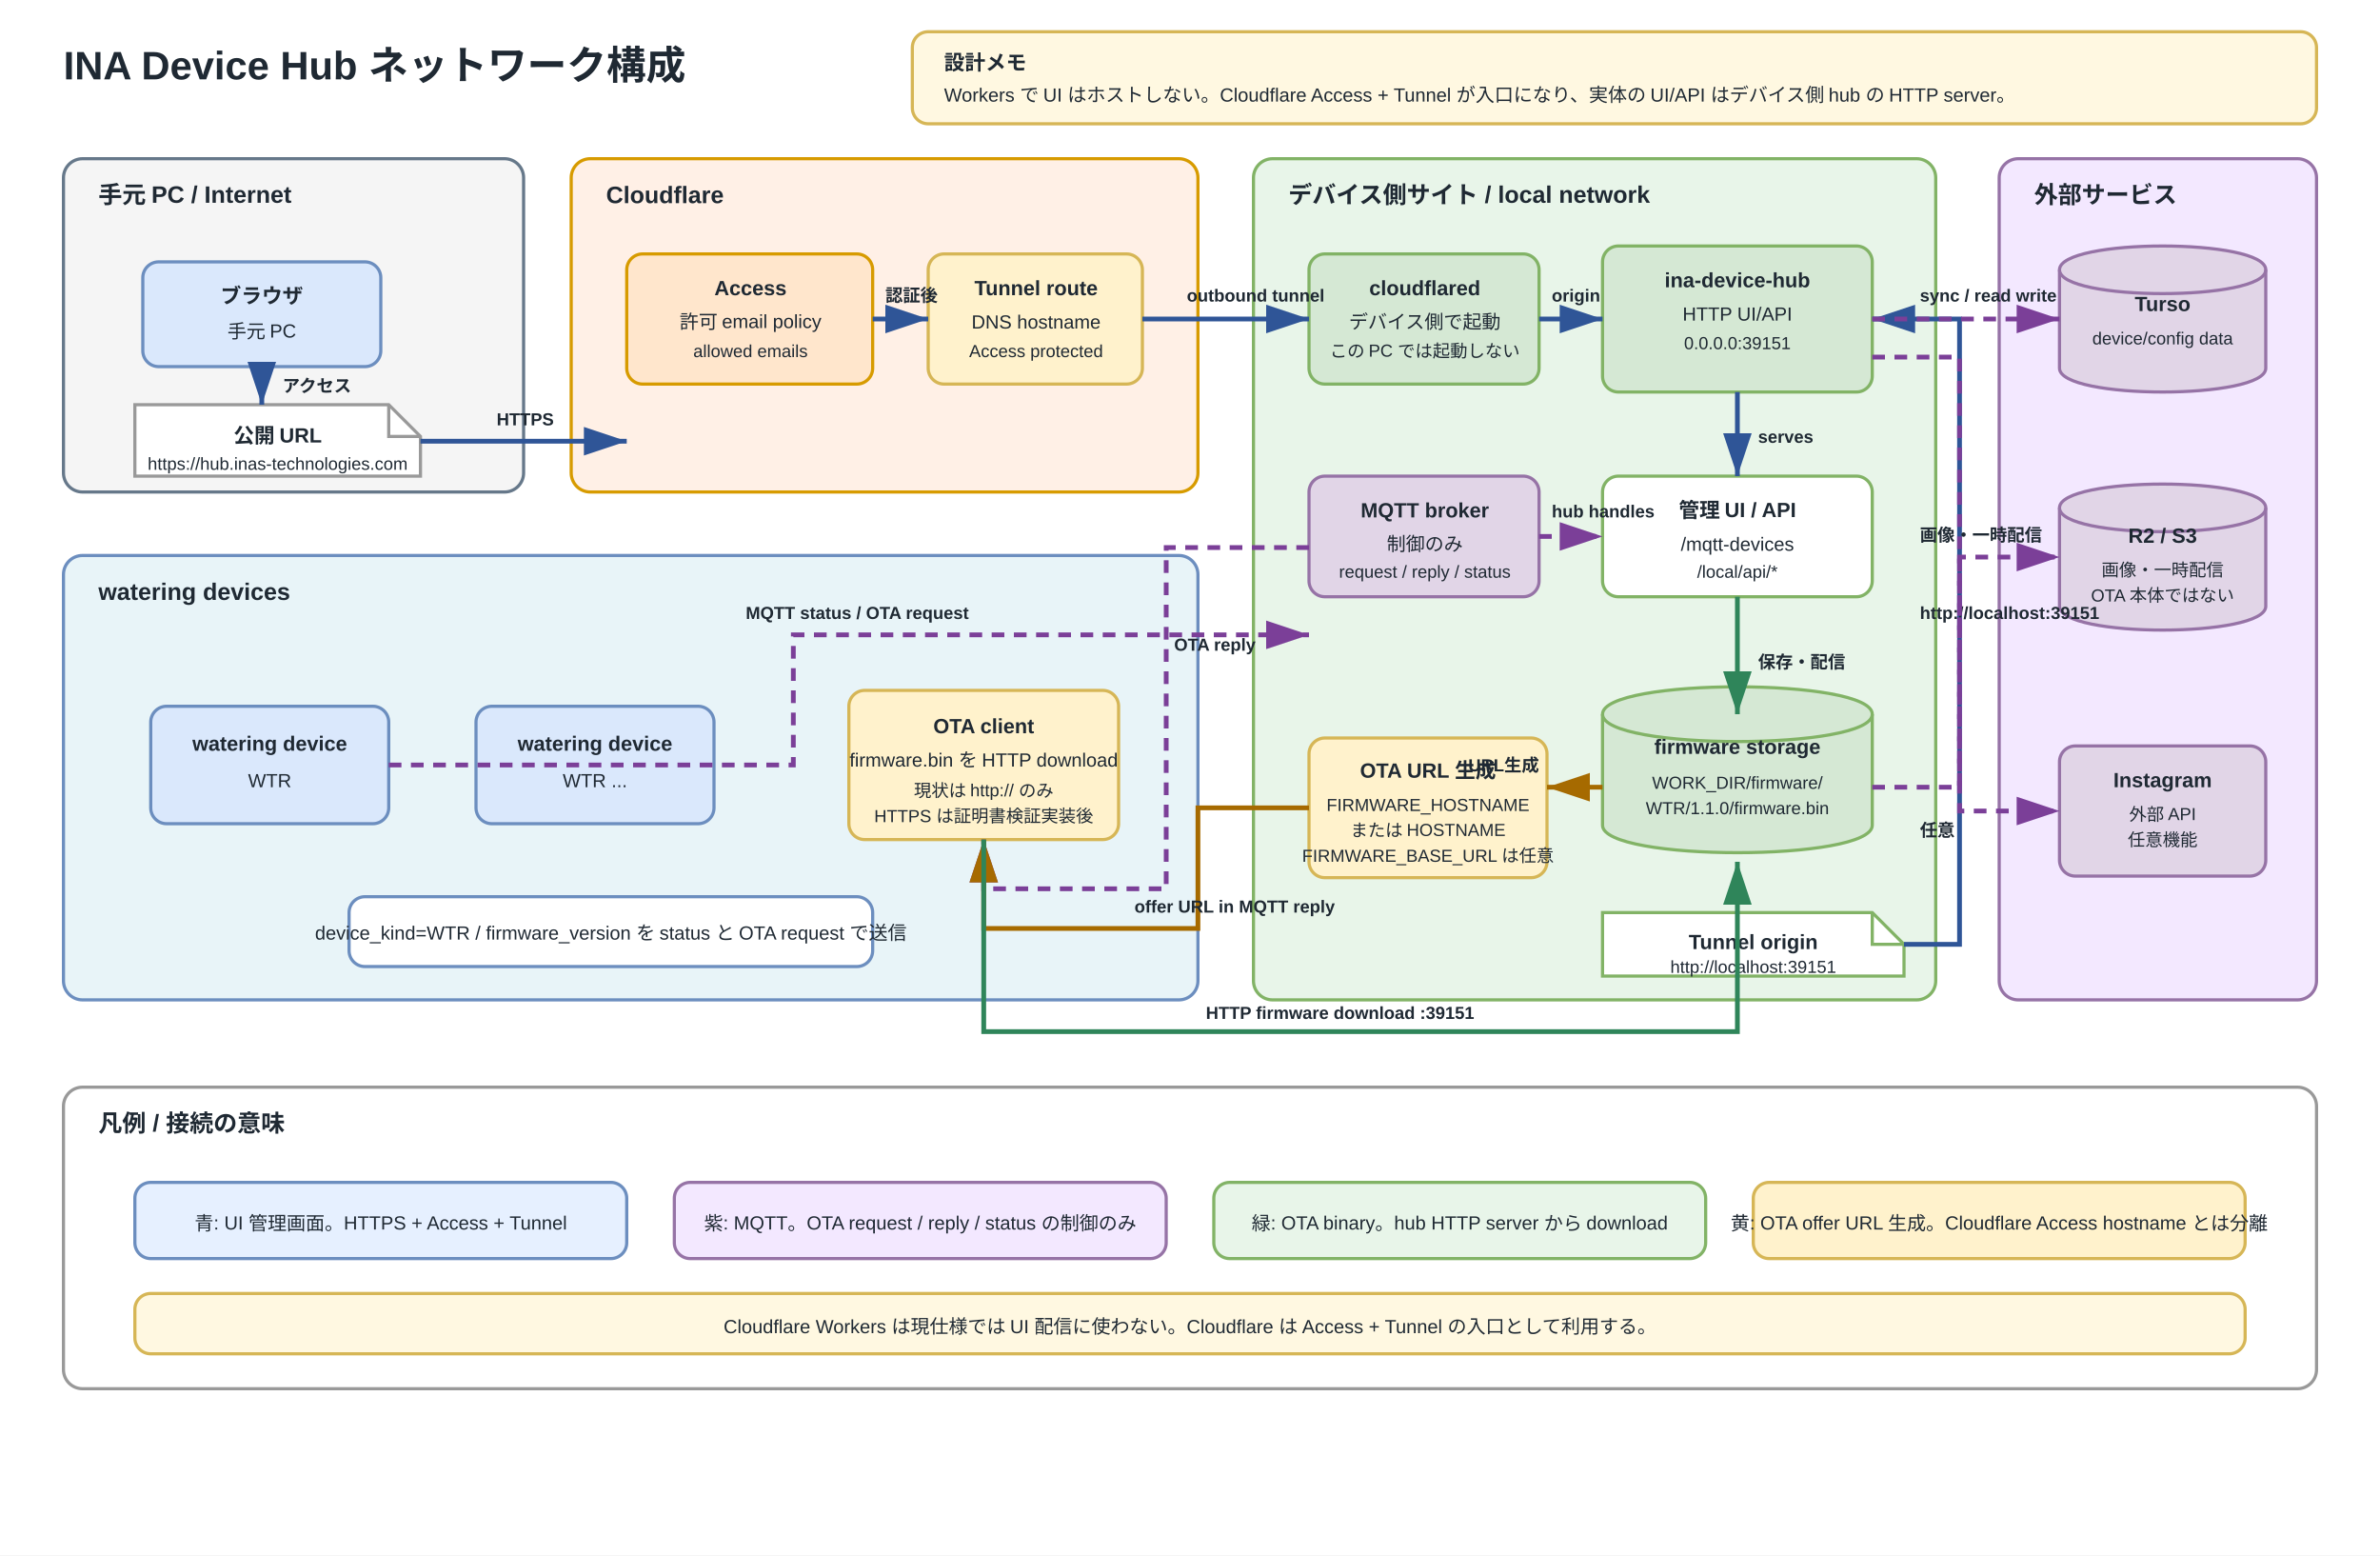
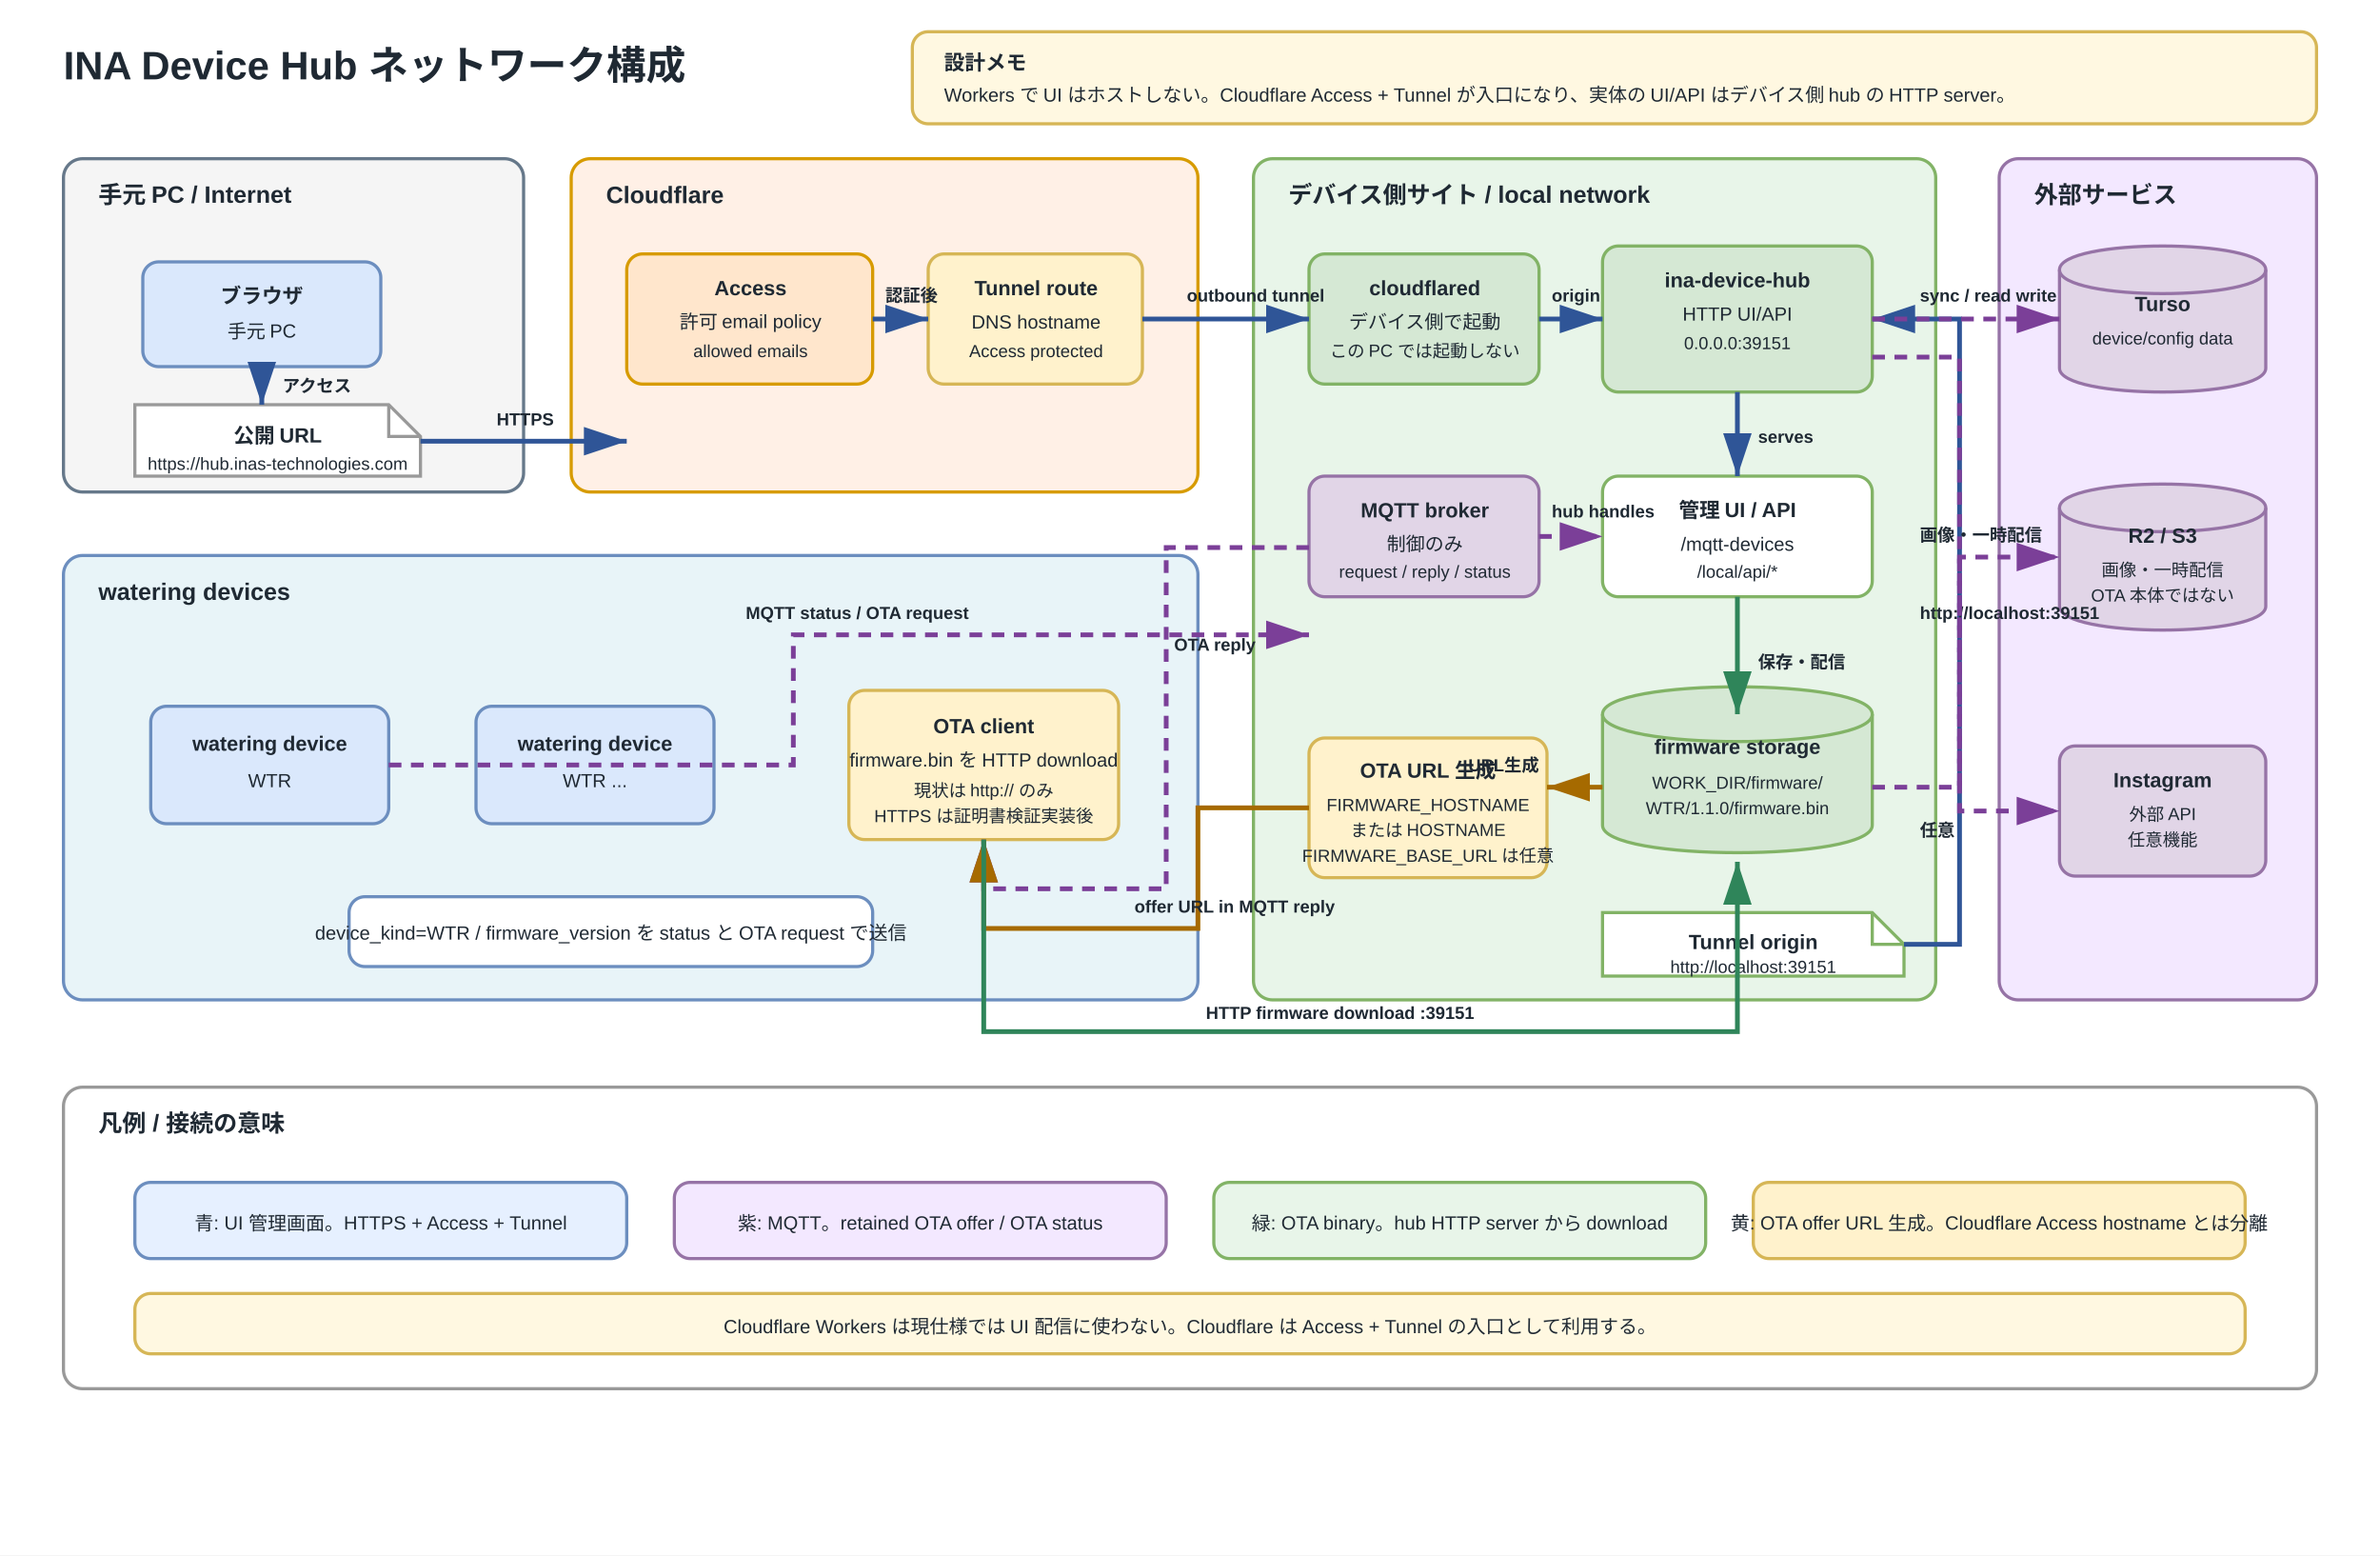
<svg xmlns="http://www.w3.org/2000/svg" width="1500" height="980" viewBox="0 0 1500 980" role="img" aria-labelledby="title desc">
  <defs>
    <marker id="arrow-blue" markerWidth="10" markerHeight="10" refX="9" refY="3" orient="auto" markerUnits="strokeWidth">
      <path d="M0,0 L0,6 L9,3 z" fill="#2f5597" />
    </marker>
    <marker id="arrow-green" markerWidth="10" markerHeight="10" refX="9" refY="3" orient="auto" markerUnits="strokeWidth">
      <path d="M0,0 L0,6 L9,3 z" fill="#2f855a" />
    </marker>
    <marker id="arrow-purple" markerWidth="10" markerHeight="10" refX="9" refY="3" orient="auto" markerUnits="strokeWidth">
      <path d="M0,0 L0,6 L9,3 z" fill="#7b3f98" />
    </marker>
    <marker id="arrow-yellow" markerWidth="10" markerHeight="10" refX="9" refY="3" orient="auto" markerUnits="strokeWidth">
      <path d="M0,0 L0,6 L9,3 z" fill="#a66a00" />
    </marker>
    <style>
      text { font-family: "Noto Sans JP", "Yu Gothic", "Meiryo", Arial, sans-serif; fill: #1f2933; }
      .title { font-size: 25px; font-weight: 700; }
      .section { font-size: 15px; font-weight: 700; }
      .box-title { font-size: 13px; font-weight: 700; }
      .body { font-size: 12px; }
      .small { font-size: 11px; }
      .label { font-size: 11px; font-weight: 700; }
      .container { rx: 12; ry: 12; stroke-width: 2; }
      .box { rx: 10; ry: 10; stroke-width: 2; }
      .doc { stroke-width: 2; }
      .edge-blue { fill: none; stroke: #2f5597; stroke-width: 3; marker-end: url(#arrow-blue); }
      .edge-green { fill: none; stroke: #2f855a; stroke-width: 3; marker-end: url(#arrow-green); }
      .edge-purple { fill: none; stroke: #7b3f98; stroke-width: 3; stroke-dasharray: 8 6; marker-end: url(#arrow-purple); }
      .edge-yellow { fill: none; stroke: #a66a00; stroke-width: 3; marker-end: url(#arrow-yellow); }
      .edge-muted { fill: none; stroke: #8795a1; stroke-width: 2; marker-end: url(#arrow-blue); opacity: .45; }
    </style>
  </defs>
  <rect width="1500" height="980" fill="#ffffff" />
  <text x="40" y="50" class="title">INA Device Hub ネットワーク構成</text>
  <rect x="575" y="20" width="885" height="58" class="box" fill="#fff8e1" stroke="#d6b656" />
  <text x="595" y="44" class="box-title">設計メモ</text>
  <text x="595" y="64" class="body">Workers で UI はホストしない。Cloudflare Access + Tunnel が入口になり、実体の UI/API はデバイス側 hub の HTTP server。</text>
  <rect x="40" y="100" width="290" height="210" class="container" fill="#f5f5f5" stroke="#66788a" />
  <text x="62" y="128" class="section">手元 PC / Internet</text>
  <rect x="90" y="165" width="150" height="66" class="box" fill="#dae8fc" stroke="#6c8ebf" />
  <text x="165" y="191" text-anchor="middle" class="box-title">ブラウザ</text>
  <text x="165" y="213" text-anchor="middle" class="body">手元 PC</text>
  <path d="M85 255 L245 255 L265 275 L265 300 L85 300 Z" class="doc" fill="#ffffff" stroke="#999999" />
  <path d="M245 255 L245 275 L265 275" class="doc" fill="none" stroke="#999999" />
  <text x="175" y="279" text-anchor="middle" class="box-title">公開 URL</text>
  <text x="175" y="296" text-anchor="middle" class="small">https://hub.inas-technologies.com</text>
  <rect x="360" y="100" width="395" height="210" class="container" fill="#fff0e6" stroke="#d79b00" />
  <text x="382" y="128" class="section">Cloudflare</text>
  <rect x="395" y="160" width="155" height="82" class="box" fill="#ffe6cc" stroke="#d79b00" />
  <text x="473" y="186" text-anchor="middle" class="box-title">Access</text>
  <text x="473" y="207" text-anchor="middle" class="body">許可 email policy</text>
  <text x="473" y="225" text-anchor="middle" class="small">allowed emails</text>
  <rect x="585" y="160" width="135" height="82" class="box" fill="#fff2cc" stroke="#d6b656" />
  <text x="653" y="186" text-anchor="middle" class="box-title">Tunnel route</text>
  <text x="653" y="207" text-anchor="middle" class="body">DNS hostname</text>
  <text x="653" y="225" text-anchor="middle" class="small">Access protected</text>
  <rect x="790" y="100" width="430" height="530" class="container" fill="#e8f5e9" stroke="#82b366" />
  <text x="812" y="128" class="section">デバイス側サイト / local network</text>
  <rect x="825" y="160" width="145" height="82" class="box" fill="#d5e8d4" stroke="#82b366" />
  <text x="898" y="186" text-anchor="middle" class="box-title">cloudflared</text>
  <text x="898" y="207" text-anchor="middle" class="body">デバイス側で起動</text>
  <text x="898" y="225" text-anchor="middle" class="small">この PC では起動しない</text>
  <rect x="1010" y="155" width="170" height="92" class="box" fill="#d5e8d4" stroke="#82b366" />
  <text x="1095" y="181" text-anchor="middle" class="box-title">ina-device-hub</text>
  <text x="1095" y="202" text-anchor="middle" class="body">HTTP UI/API</text>
  <text x="1095" y="220" text-anchor="middle" class="small">0.0.0.0:39151</text>
  <rect x="1010" y="300" width="170" height="76" class="box" fill="#ffffff" stroke="#82b366" />
  <text x="1095" y="326" text-anchor="middle" class="box-title">管理 UI / API</text>
  <text x="1095" y="347" text-anchor="middle" class="body">/mqtt-devices</text>
  <text x="1095" y="364" text-anchor="middle" class="small">/local/api/*</text>
  <rect x="825" y="300" width="145" height="76" class="box" fill="#e1d5e7" stroke="#9673a6" />
  <text x="898" y="326" text-anchor="middle" class="box-title">MQTT broker</text>
  <text x="898" y="347" text-anchor="middle" class="body">制御のみ</text>
  <text x="898" y="364" text-anchor="middle" class="small">request / reply / status</text>
  <path d="M1010 450 C1010 427 1180 427 1180 450 L1180 520 C1180 543 1010 543 1010 520 Z" fill="#d5e8d4" stroke="#82b366" stroke-width="2" />
  <path d="M1010 450 C1010 473 1180 473 1180 450" fill="none" stroke="#82b366" stroke-width="2" />
  <text x="1095" y="475" text-anchor="middle" class="box-title">firmware storage</text>
  <text x="1095" y="497" text-anchor="middle" class="small">WORK_DIR/firmware/</text>
  <text x="1095" y="513" text-anchor="middle" class="small">WTR/1.1.0/firmware.bin</text>
  <rect x="825" y="465" width="150" height="88" class="box" fill="#fff2cc" stroke="#d6b656" />
  <text x="900" y="490" text-anchor="middle" class="box-title">OTA URL 生成</text>
  <text x="900" y="511" text-anchor="middle" class="small">FIRMWARE_HOSTNAME</text>
  <text x="900" y="527" text-anchor="middle" class="small">または HOSTNAME</text>
  <text x="900" y="543" text-anchor="middle" class="small">FIRMWARE_BASE_URL は任意</text>
  <path d="M1010 575 L1180 575 L1200 595 L1200 615 L1010 615 Z" class="doc" fill="#ffffff" stroke="#82b366" />
  <path d="M1180 575 L1180 595 L1200 595" class="doc" fill="none" stroke="#82b366" />
  <text x="1105" y="598" text-anchor="middle" class="box-title">Tunnel origin</text>
  <text x="1105" y="613" text-anchor="middle" class="small">http://localhost:39151</text>
  <rect x="40" y="350" width="715" height="280" class="container" fill="#e8f4f8" stroke="#6c8ebf" />
  <text x="62" y="378" class="section">watering devices</text>
  <rect x="95" y="445" width="150" height="74" class="box" fill="#dae8fc" stroke="#6c8ebf" />
  <text x="170" y="473" text-anchor="middle" class="box-title">watering device</text>
  <text x="170" y="496" text-anchor="middle" class="body">WTR</text>
  <rect x="300" y="445" width="150" height="74" class="box" fill="#dae8fc" stroke="#6c8ebf" />
  <text x="375" y="473" text-anchor="middle" class="box-title">watering device</text>
  <text x="375" y="496" text-anchor="middle" class="body">WTR ...</text>
  <rect x="535" y="435" width="170" height="94" class="box" fill="#fff2cc" stroke="#d6b656" />
  <text x="620" y="462" text-anchor="middle" class="box-title">OTA client</text>
  <text x="620" y="483" text-anchor="middle" class="body">firmware.bin を HTTP download</text>
  <text x="620" y="502" text-anchor="middle" class="small">現状は http:// のみ</text>
  <text x="620" y="518" text-anchor="middle" class="small">HTTPS は証明書検証実装後</text>
  <rect x="220" y="565" width="330" height="44" class="box" fill="#ffffff" stroke="#6c8ebf" />
  <text x="385" y="592" text-anchor="middle" class="body">device_kind=WTR / firmware_version を status と OTA request で送信</text>
  <rect x="1260" y="100" width="200" height="530" class="container" fill="#f3e8ff" stroke="#9673a6" />
  <text x="1282" y="128" class="section">外部サービス</text>
  <path d="M1298 170 C1298 150 1428 150 1428 170 L1428 232 C1428 252 1298 252 1298 232 Z" fill="#e1d5e7" stroke="#9673a6" stroke-width="2" />
  <path d="M1298 170 C1298 190 1428 190 1428 170" fill="none" stroke="#9673a6" stroke-width="2" />
  <text x="1363" y="196" text-anchor="middle" class="box-title">Turso</text>
  <text x="1363" y="217" text-anchor="middle" class="small">device/config data</text>
  <path d="M1298 320 C1298 300 1428 300 1428 320 L1428 382 C1428 402 1298 402 1298 382 Z" fill="#e1d5e7" stroke="#9673a6" stroke-width="2" />
  <path d="M1298 320 C1298 340 1428 340 1428 320" fill="none" stroke="#9673a6" stroke-width="2" />
  <text x="1363" y="342" text-anchor="middle" class="box-title">R2 / S3</text>
  <text x="1363" y="363" text-anchor="middle" class="small">画像・一時配信</text>
  <text x="1363" y="379" text-anchor="middle" class="small">OTA 本体ではない</text>
  <rect x="1298" y="470" width="130" height="82" class="box" fill="#e1d5e7" stroke="#9673a6" />
  <text x="1363" y="496" text-anchor="middle" class="box-title">Instagram</text>
  <text x="1363" y="517" text-anchor="middle" class="small">外部 API</text>
  <text x="1363" y="533" text-anchor="middle" class="small">任意機能</text>
  <rect x="40" y="685" width="1420" height="190" class="container" fill="#ffffff" stroke="#999999" />
  <text x="62" y="713" class="section">凡例 / 接続の意味</text>
  <rect x="85" y="745" width="310" height="48" class="box" fill="#e6f0ff" stroke="#6c8ebf" />
  <text x="240" y="775" text-anchor="middle" class="body">青: UI 管理画面。HTTPS + Access + Tunnel</text>
  <rect x="425" y="745" width="310" height="48" class="box" fill="#f3e8ff" stroke="#9673a6" />
-   <text x="580" y="775" text-anchor="middle" class="body">紫: MQTT。OTA request / reply / status の制御のみ</text>
+   <text x="580" y="775" text-anchor="middle" class="body">紫: MQTT。retained OTA offer / OTA status</text>
  <rect x="765" y="745" width="310" height="48" class="box" fill="#e8f5e9" stroke="#82b366" />
  <text x="920" y="775" text-anchor="middle" class="body">緑: OTA binary。hub HTTP server から download</text>
  <rect x="1105" y="745" width="310" height="48" class="box" fill="#fff2cc" stroke="#d6b656" />
  <text x="1260" y="775" text-anchor="middle" class="body">黄: OTA offer URL 生成。Cloudflare Access hostname とは分離</text>
  <rect x="85" y="815" width="1330" height="38" class="box" fill="#fff8e1" stroke="#d6b656" />
  <text x="750" y="840" text-anchor="middle" class="body">Cloudflare Workers は現仕様では UI 配信に使わない。Cloudflare は Access + Tunnel の入口として利用する。</text>
  <path d="M165 231 V255" class="edge-blue" />
  <text x="178" y="247" class="label" fill="#2f5597">アクセス</text>
  <path d="M265 278 H395" class="edge-blue" />
  <text x="313" y="268" class="label" fill="#2f5597">HTTPS</text>
  <path d="M550 201 H585" class="edge-blue" />
  <text x="558" y="190" class="label" fill="#2f5597">認証後</text>
  <path d="M720 201 H825" class="edge-blue" />
  <text x="748" y="190" class="label" fill="#2f5597">outbound tunnel</text>
  <path d="M970 201 H1010" class="edge-blue" />
  <text x="978" y="190" class="label" fill="#2f5597">origin</text>
  <path d="M1095 247 V300" class="edge-blue" />
  <text x="1108" y="279" class="label" fill="#2f5597">serves</text>
  <path d="M1200 595 H1235 V201 H1180" class="edge-blue" />
  <text x="1210" y="390" class="label" fill="#2f5597">http://localhost:39151</text>
  <path d="M245 482 H500 V400 H825" class="edge-purple" />
  <text x="470" y="390" class="label" fill="#7b3f98">MQTT status / OTA request</text>
  <path d="M825 345 H735 V560 H620 V529" class="edge-purple" />
  <text x="740" y="410" class="label" fill="#7b3f98">OTA reply</text>
  <path d="M970 338 H1010" class="edge-purple" />
  <text x="978" y="326" class="label" fill="#7b3f98">hub handles</text>
  <path d="M1095 376 V450" class="edge-green" />
  <text x="1108" y="421" class="label" fill="#2f855a">保存・配信</text>
  <path d="M1010 496 H975" class="edge-yellow" />
  <text x="970" y="486" text-anchor="end" class="label" fill="#a66a00">URL生成</text>
  <path d="M825 509 H755 V585 H620 V529" class="edge-yellow" />
  <text x="715" y="575" class="label" fill="#a66a00">offer URL in MQTT reply</text>
  <path d="M620 529 V650 H1095 V543" class="edge-green" />
  <text x="760" y="642" class="label" fill="#2f855a">HTTP firmware download :39151</text>
  <path d="M1180 201 H1298" class="edge-purple" />
  <text x="1210" y="190" class="label" fill="#7b3f98">sync / read write</text>
  <path d="M1180 496 H1235 V351 H1298" class="edge-purple" />
  <text x="1210" y="341" class="label" fill="#7b3f98">画像・一時配信</text>
  <path d="M1180 225 H1235 V511 H1298" class="edge-purple" />
  <text x="1210" y="527" class="label" fill="#7b3f98">任意</text>
</svg>
